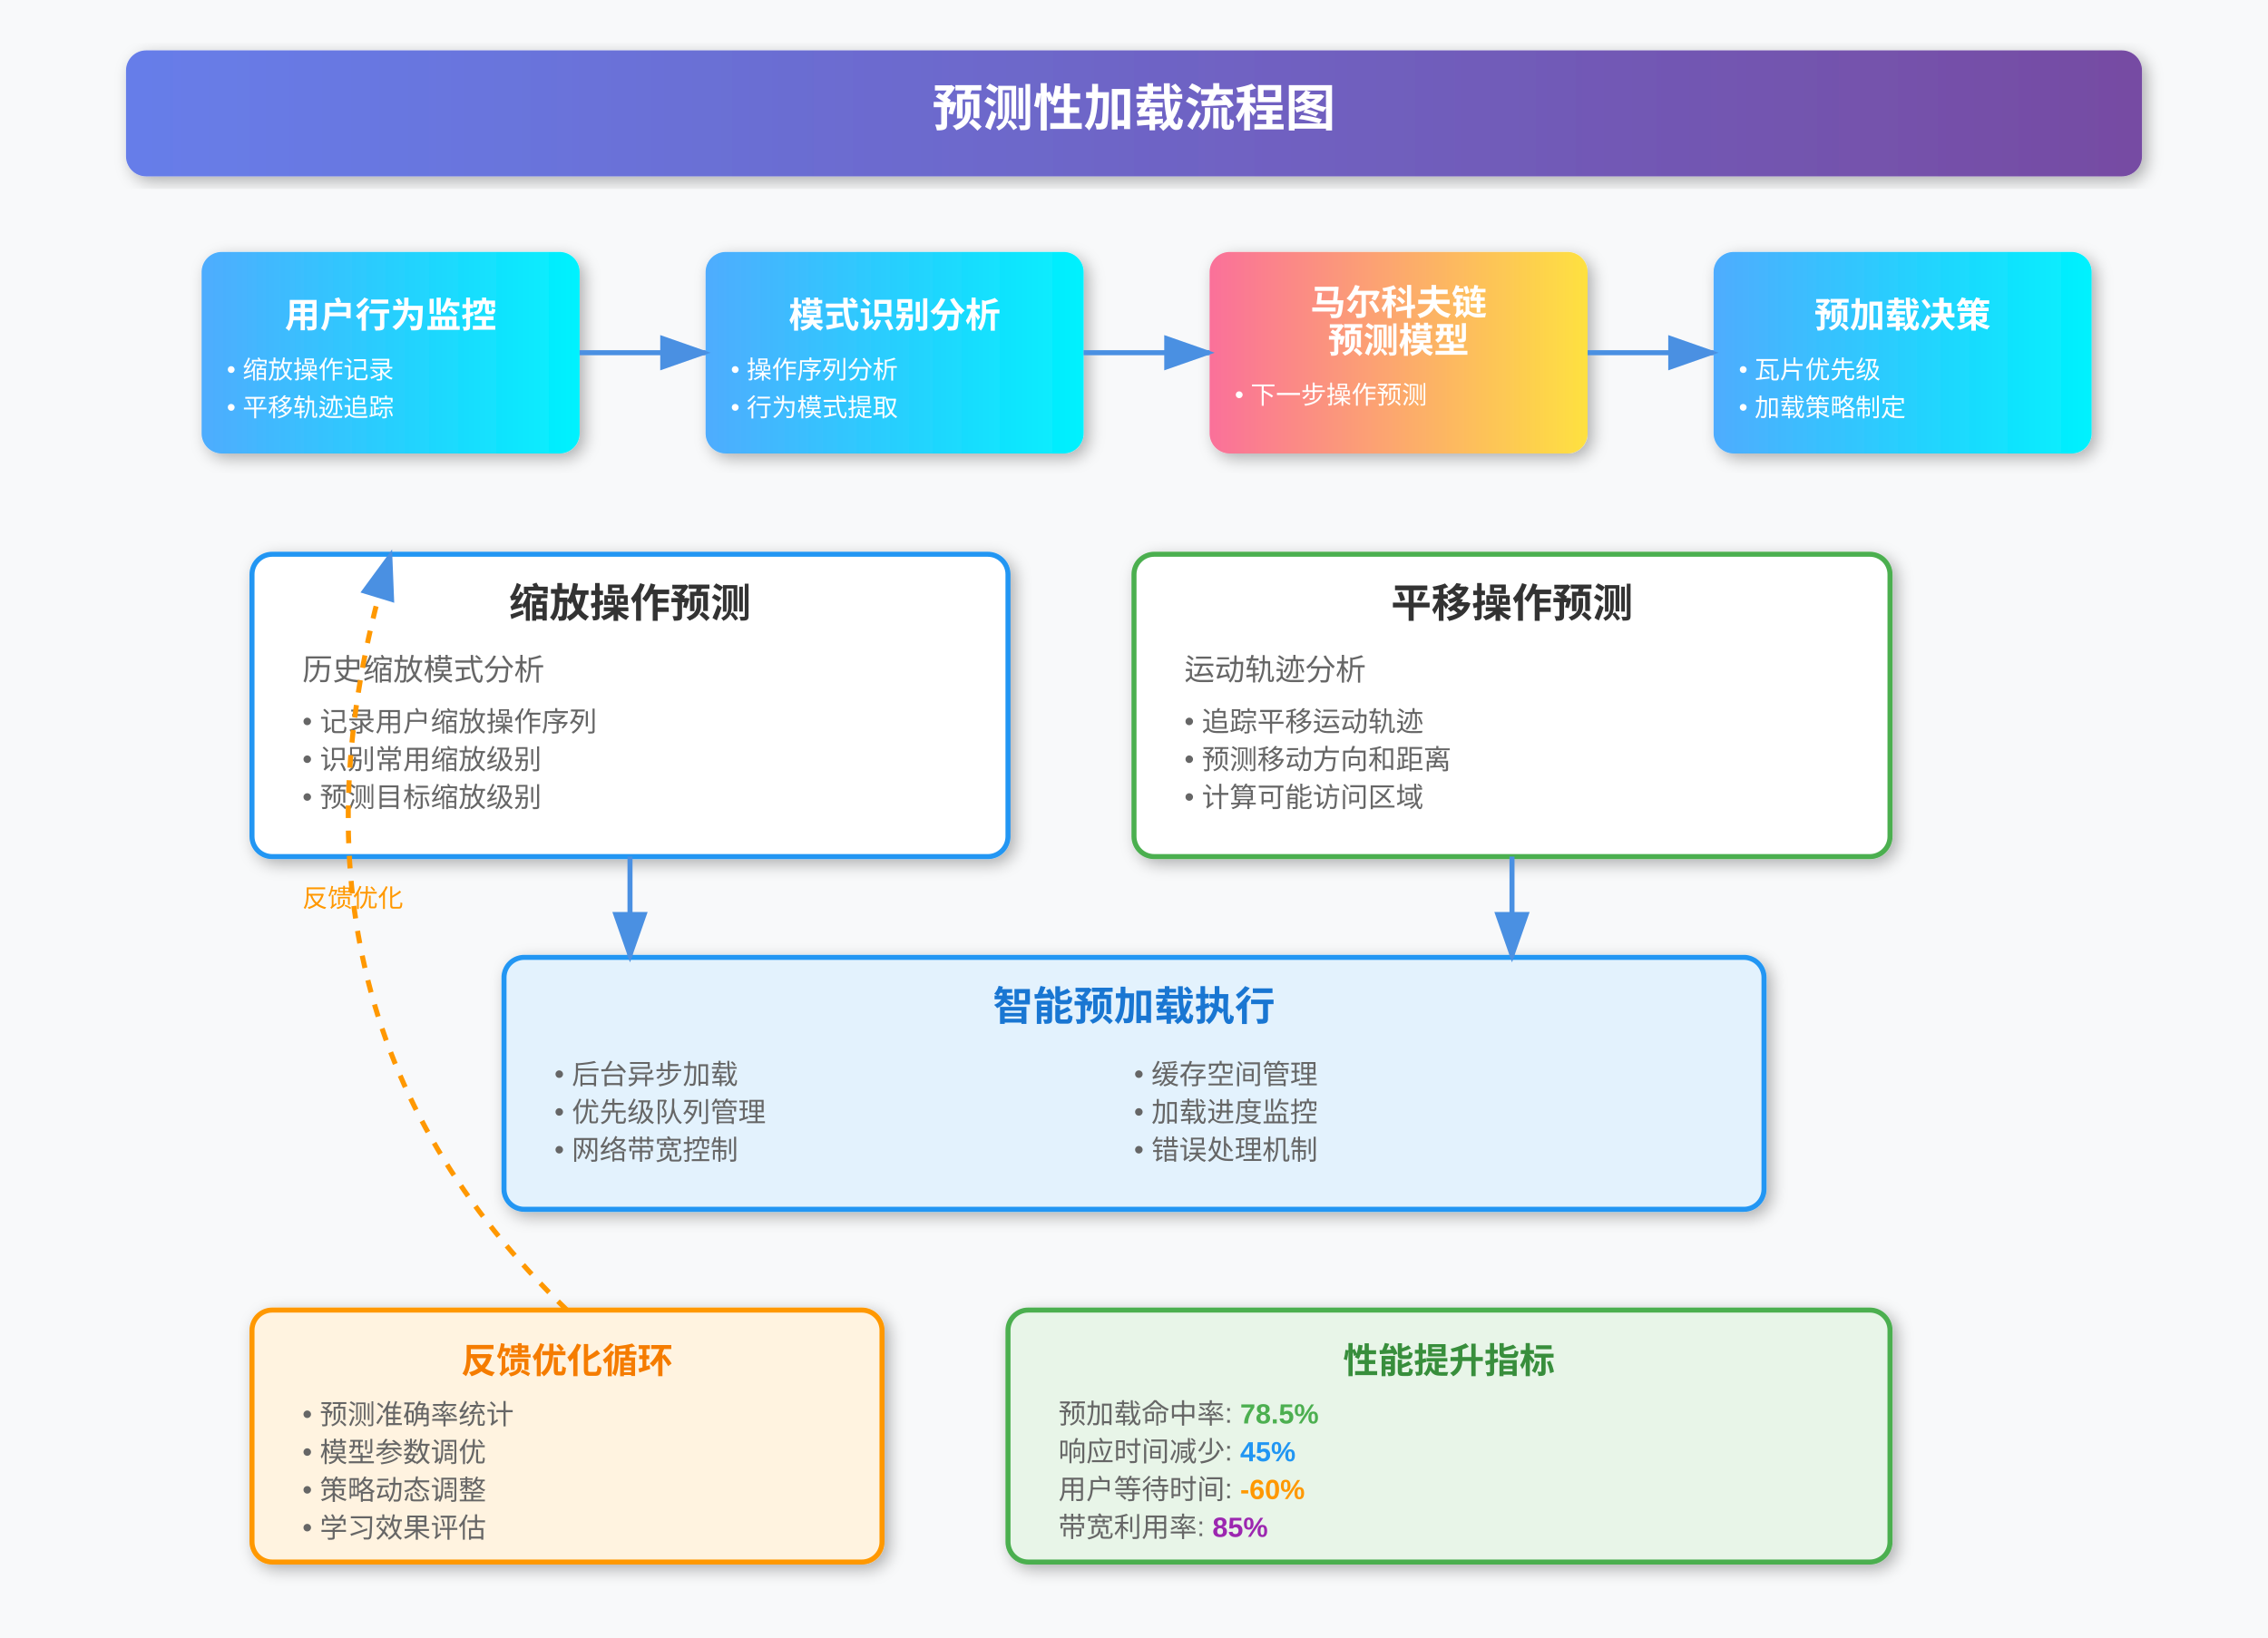
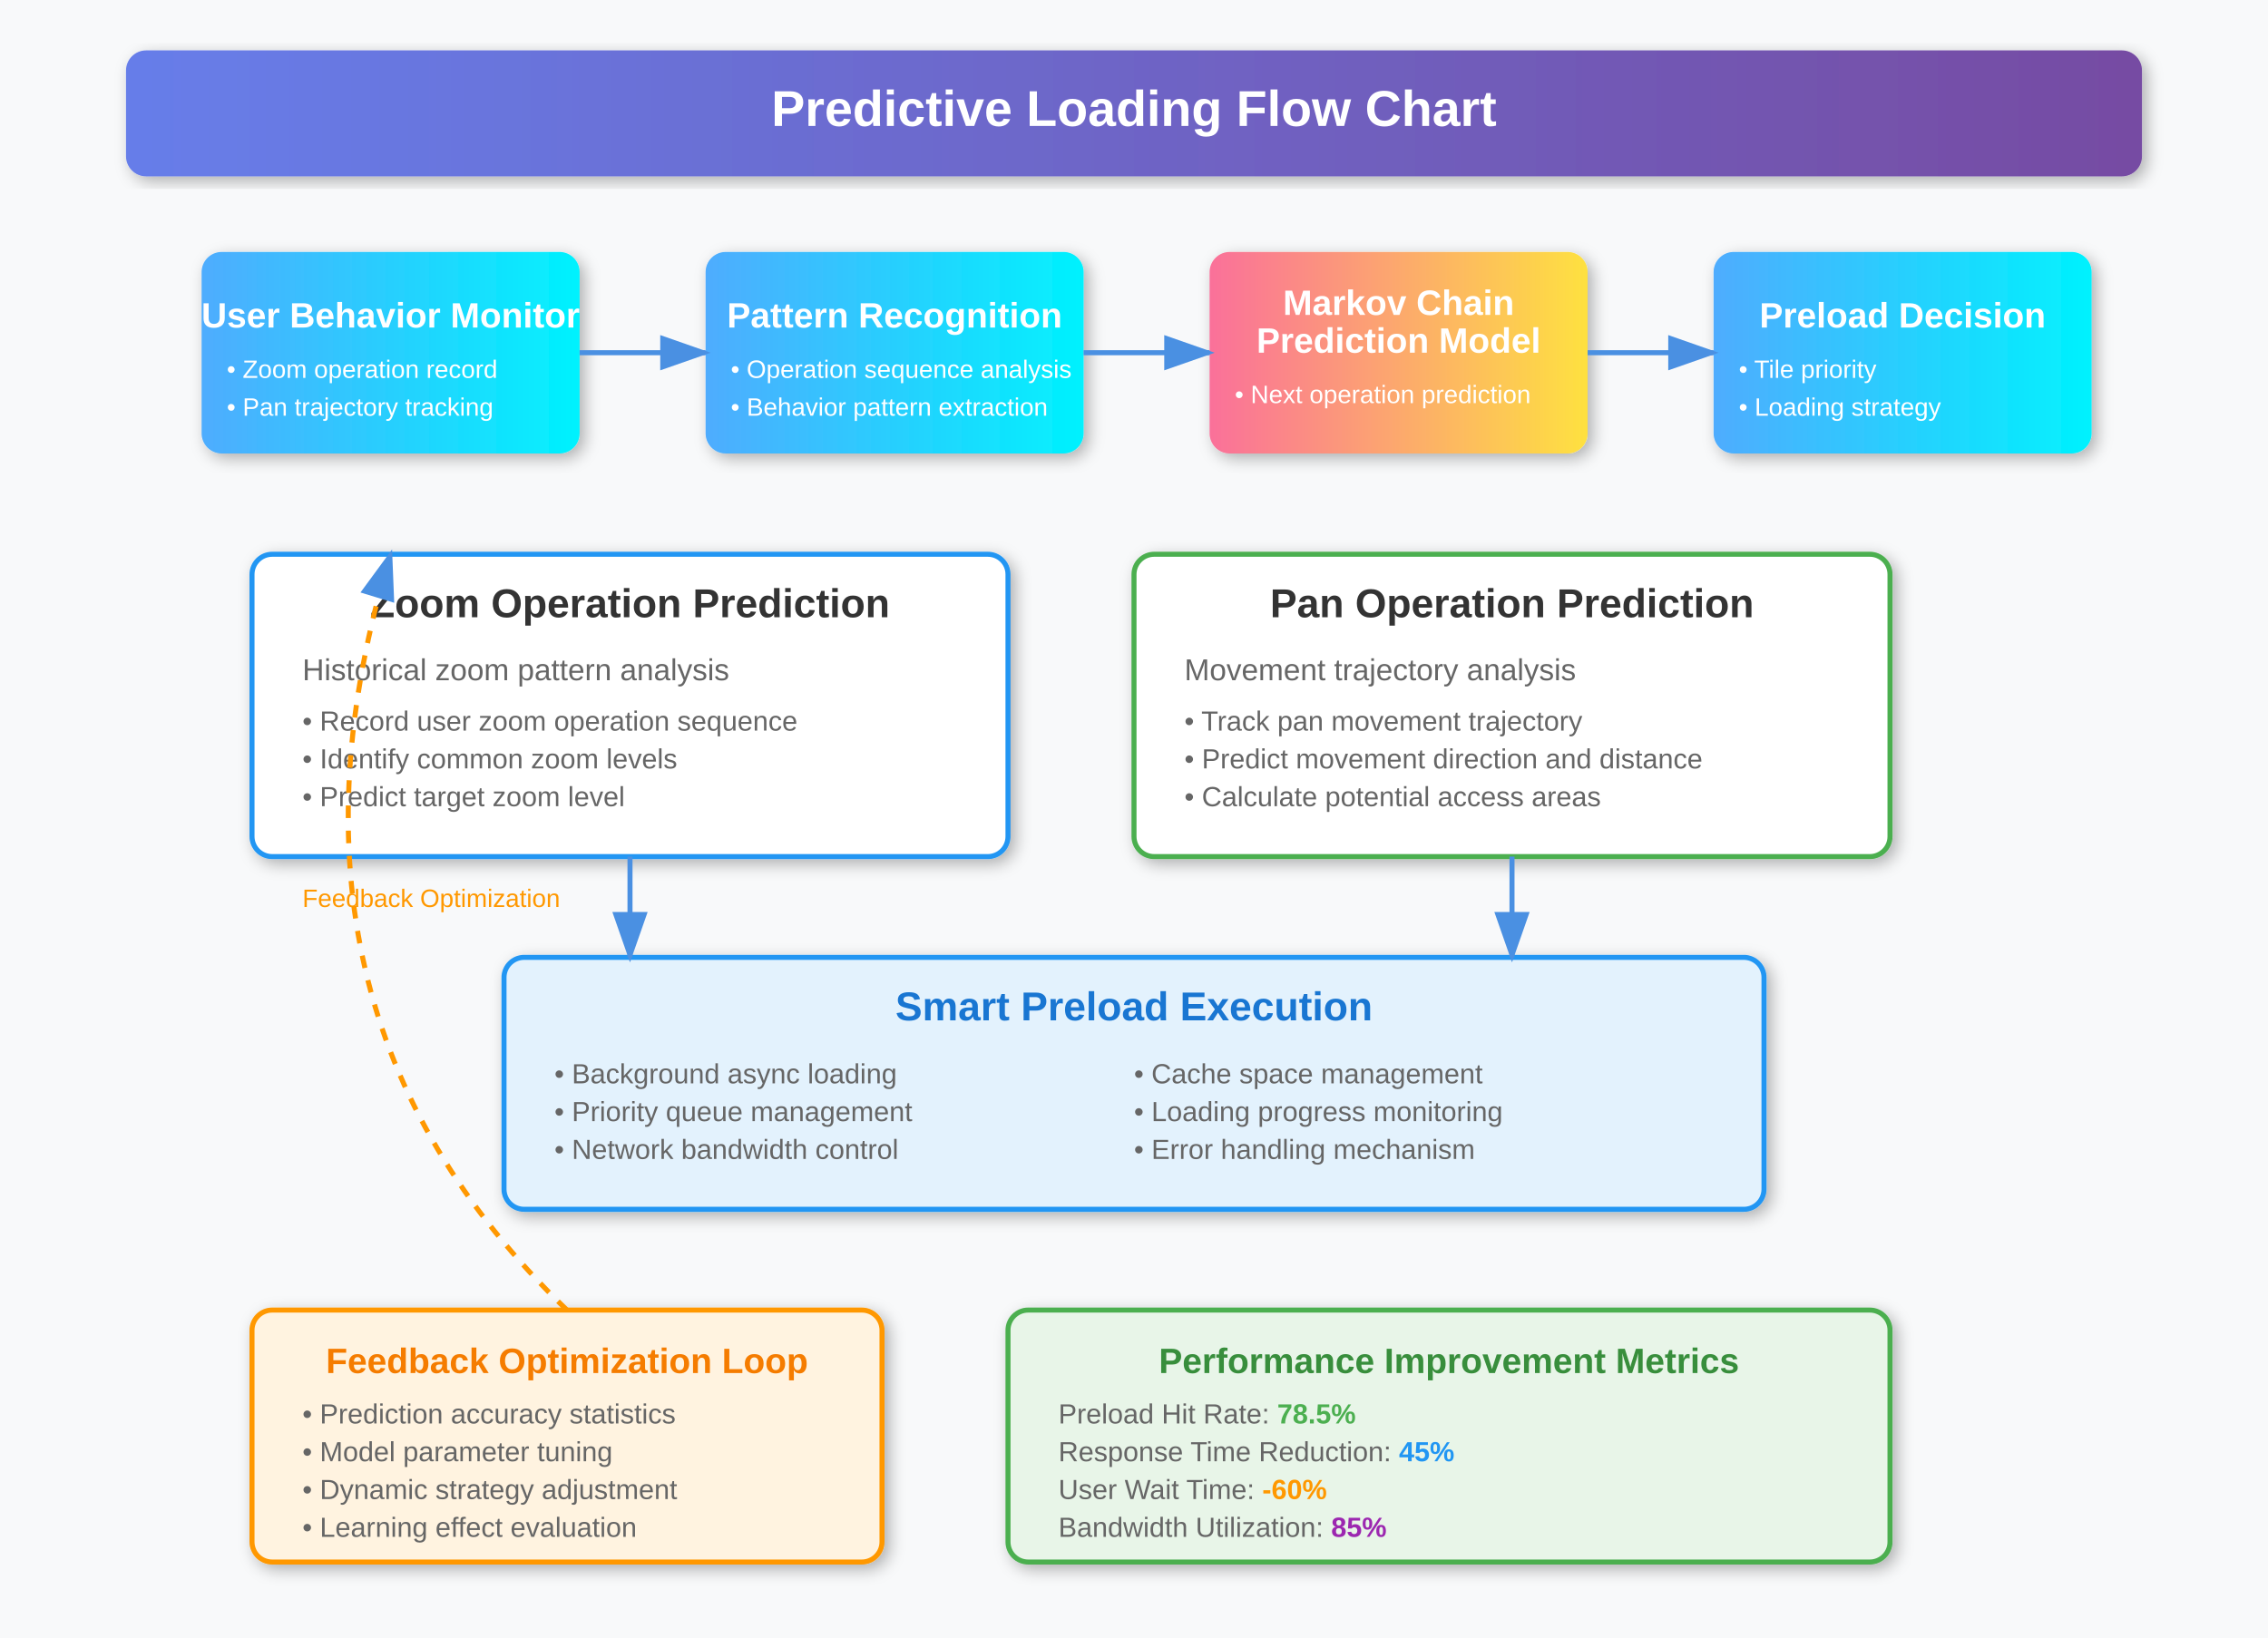
<svg xmlns="http://www.w3.org/2000/svg" width="900" height="650">
  <defs>
    <linearGradient id="headerGradient" x1="0%" y1="0%" x2="100%" y2="0%">
      <stop offset="0%" style="stop-color:#667eea;stop-opacity:1" />
      <stop offset="100%" style="stop-color:#764ba2;stop-opacity:1" />
    </linearGradient>
    <linearGradient id="processGradient" x1="0%" y1="0%" x2="100%" y2="0%">
      <stop offset="0%" style="stop-color:#4facfe;stop-opacity:1" />
      <stop offset="100%" style="stop-color:#00f2fe;stop-opacity:1" />
    </linearGradient>
    <linearGradient id="predictGradient" x1="0%" y1="0%" x2="100%" y2="0%">
      <stop offset="0%" style="stop-color:#fa709a;stop-opacity:1" />
      <stop offset="100%" style="stop-color:#fee140;stop-opacity:1" />
    </linearGradient>
    <filter id="shadow">
      <feDropShadow dx="2" dy="2" stdDeviation="3" flood-color="#000000" flood-opacity="0.3" />
    </filter>
    <marker id="arrowhead" markerWidth="10" markerHeight="7" refX="9" refY="3.5" orient="auto">
      <polygon points="0 0, 10 3.5, 0 7" fill="#4A90E2" />
    </marker>
  </defs>
  <rect width="900" height="700" fill="#f8f9fa" />
  <rect x="50" y="20" width="800" height="50" rx="8" fill="url(#headerGradient)" filter="url(#shadow)" />
-   <text x="450" y="50" text-anchor="middle" font-family="Arial, sans-serif" font-size="20" font-weight="bold" fill="white">预测性加载流程图</text>
+   <text x="450" y="50" text-anchor="middle" font-family="Arial, sans-serif" font-size="20" font-weight="bold" fill="white">Predictive Loading Flow Chart</text>
  <rect x="80" y="100" width="150" height="80" rx="8" fill="url(#processGradient)" filter="url(#shadow)" />
-   <text x="155" y="130" text-anchor="middle" font-family="Arial, sans-serif" font-size="14" font-weight="bold" fill="white">用户行为监控</text>
-   <text x="90" y="150" font-family="Arial, sans-serif" font-size="10" fill="white">• 缩放操作记录</text>
-   <text x="90" y="165" font-family="Arial, sans-serif" font-size="10" fill="white">• 平移轨迹追踪</text>
+   <text x="155" y="130" text-anchor="middle" font-family="Arial, sans-serif" font-size="14" font-weight="bold" fill="white">User Behavior Monitor</text>
+   <text x="90" y="150" font-family="Arial, sans-serif" font-size="10" fill="white">• Zoom operation record</text>
+   <text x="90" y="165" font-family="Arial, sans-serif" font-size="10" fill="white">• Pan trajectory tracking</text>
  <rect x="280" y="100" width="150" height="80" rx="8" fill="url(#processGradient)" filter="url(#shadow)" />
-   <text x="355" y="130" text-anchor="middle" font-family="Arial, sans-serif" font-size="14" font-weight="bold" fill="white">模式识别分析</text>
-   <text x="290" y="150" font-family="Arial, sans-serif" font-size="10" fill="white">• 操作序列分析</text>
-   <text x="290" y="165" font-family="Arial, sans-serif" font-size="10" fill="white">• 行为模式提取</text>
+   <text x="355" y="130" text-anchor="middle" font-family="Arial, sans-serif" font-size="14" font-weight="bold" fill="white">Pattern Recognition</text>
+   <text x="290" y="150" font-family="Arial, sans-serif" font-size="10" fill="white">• Operation sequence analysis</text>
+   <text x="290" y="165" font-family="Arial, sans-serif" font-size="10" fill="white">• Behavior pattern extraction</text>
  <rect x="480" y="100" width="150" height="80" rx="8" fill="url(#predictGradient)" filter="url(#shadow)" />
-   <text x="555" y="125" text-anchor="middle" font-family="Arial, sans-serif" font-size="14" font-weight="bold" fill="white">马尔科夫链</text>
-   <text x="555" y="140" text-anchor="middle" font-family="Arial, sans-serif" font-size="14" font-weight="bold" fill="white">预测模型</text>
-   <text x="490" y="160" font-family="Arial, sans-serif" font-size="10" fill="white">• 下一步操作预测</text>
+   <text x="555" y="125" text-anchor="middle" font-family="Arial, sans-serif" font-size="14" font-weight="bold" fill="white">Markov Chain</text>
+   <text x="555" y="140" text-anchor="middle" font-family="Arial, sans-serif" font-size="14" font-weight="bold" fill="white">Prediction Model</text>
+   <text x="490" y="160" font-family="Arial, sans-serif" font-size="10" fill="white">• Next operation prediction</text>
  <rect x="680" y="100" width="150" height="80" rx="8" fill="url(#processGradient)" filter="url(#shadow)" />
-   <text x="755" y="130" text-anchor="middle" font-family="Arial, sans-serif" font-size="14" font-weight="bold" fill="white">预加载决策</text>
-   <text x="690" y="150" font-family="Arial, sans-serif" font-size="10" fill="white">• 瓦片优先级</text>
-   <text x="690" y="165" font-family="Arial, sans-serif" font-size="10" fill="white">• 加载策略制定</text>
+   <text x="755" y="130" text-anchor="middle" font-family="Arial, sans-serif" font-size="14" font-weight="bold" fill="white">Preload Decision</text>
+   <text x="690" y="150" font-family="Arial, sans-serif" font-size="10" fill="white">• Tile priority</text>
+   <text x="690" y="165" font-family="Arial, sans-serif" font-size="10" fill="white">• Loading strategy</text>
  <line x1="230" y1="140" x2="280" y2="140" stroke="#4A90E2" stroke-width="2" marker-end="url(#arrowhead)" />
  <line x1="430" y1="140" x2="480" y2="140" stroke="#4A90E2" stroke-width="2" marker-end="url(#arrowhead)" />
  <line x1="630" y1="140" x2="680" y2="140" stroke="#4A90E2" stroke-width="2" marker-end="url(#arrowhead)" />
  <rect x="100" y="220" width="300" height="120" rx="8" fill="#ffffff" stroke="#2196f3" stroke-width="2" filter="url(#shadow)" />
-   <text x="250" y="245" text-anchor="middle" font-family="Arial, sans-serif" font-size="16" font-weight="bold" fill="#333">缩放操作预测</text>
-   <text x="120" y="270" font-family="Arial, sans-serif" font-size="12" fill="#666">历史缩放模式分析</text>
-   <text x="120" y="290" font-family="Arial, sans-serif" font-size="11" fill="#666">• 记录用户缩放操作序列</text>
-   <text x="120" y="305" font-family="Arial, sans-serif" font-size="11" fill="#666">• 识别常用缩放级别</text>
-   <text x="120" y="320" font-family="Arial, sans-serif" font-size="11" fill="#666">• 预测目标缩放级别</text>
+   <text x="250" y="245" text-anchor="middle" font-family="Arial, sans-serif" font-size="16" font-weight="bold" fill="#333">Zoom Operation Prediction</text>
+   <text x="120" y="270" font-family="Arial, sans-serif" font-size="12" fill="#666">Historical zoom pattern analysis</text>
+   <text x="120" y="290" font-family="Arial, sans-serif" font-size="11" fill="#666">• Record user zoom operation sequence</text>
+   <text x="120" y="305" font-family="Arial, sans-serif" font-size="11" fill="#666">• Identify common zoom levels</text>
+   <text x="120" y="320" font-family="Arial, sans-serif" font-size="11" fill="#666">• Predict target zoom level</text>
  <rect x="450" y="220" width="300" height="120" rx="8" fill="#ffffff" stroke="#4caf50" stroke-width="2" filter="url(#shadow)" />
-   <text x="600" y="245" text-anchor="middle" font-family="Arial, sans-serif" font-size="16" font-weight="bold" fill="#333">平移操作预测</text>
-   <text x="470" y="270" font-family="Arial, sans-serif" font-size="12" fill="#666">运动轨迹分析</text>
-   <text x="470" y="290" font-family="Arial, sans-serif" font-size="11" fill="#666">• 追踪平移运动轨迹</text>
-   <text x="470" y="305" font-family="Arial, sans-serif" font-size="11" fill="#666">• 预测移动方向和距离</text>
-   <text x="470" y="320" font-family="Arial, sans-serif" font-size="11" fill="#666">• 计算可能访问区域</text>
+   <text x="600" y="245" text-anchor="middle" font-family="Arial, sans-serif" font-size="16" font-weight="bold" fill="#333">Pan Operation Prediction</text>
+   <text x="470" y="270" font-family="Arial, sans-serif" font-size="12" fill="#666">Movement trajectory analysis</text>
+   <text x="470" y="290" font-family="Arial, sans-serif" font-size="11" fill="#666">• Track pan movement trajectory</text>
+   <text x="470" y="305" font-family="Arial, sans-serif" font-size="11" fill="#666">• Predict movement direction and distance</text>
+   <text x="470" y="320" font-family="Arial, sans-serif" font-size="11" fill="#666">• Calculate potential access areas</text>
  <rect x="200" y="380" width="500" height="100" rx="8" fill="#e3f2fd" stroke="#2196f3" stroke-width="2" filter="url(#shadow)" />
-   <text x="450" y="405" text-anchor="middle" font-family="Arial, sans-serif" font-size="16" font-weight="bold" fill="#1976d2">智能预加载执行</text>
-   <text x="220" y="430" font-family="Arial, sans-serif" font-size="11" fill="#666">• 后台异步加载</text>
-   <text x="220" y="445" font-family="Arial, sans-serif" font-size="11" fill="#666">• 优先级队列管理</text>
-   <text x="220" y="460" font-family="Arial, sans-serif" font-size="11" fill="#666">• 网络带宽控制</text>
-   <text x="450" y="430" font-family="Arial, sans-serif" font-size="11" fill="#666">• 缓存空间管理</text>
-   <text x="450" y="445" font-family="Arial, sans-serif" font-size="11" fill="#666">• 加载进度监控</text>
-   <text x="450" y="460" font-family="Arial, sans-serif" font-size="11" fill="#666">• 错误处理机制</text>
+   <text x="450" y="405" text-anchor="middle" font-family="Arial, sans-serif" font-size="16" font-weight="bold" fill="#1976d2">Smart Preload Execution</text>
+   <text x="220" y="430" font-family="Arial, sans-serif" font-size="11" fill="#666">• Background async loading</text>
+   <text x="220" y="445" font-family="Arial, sans-serif" font-size="11" fill="#666">• Priority queue management</text>
+   <text x="220" y="460" font-family="Arial, sans-serif" font-size="11" fill="#666">• Network bandwidth control</text>
+   <text x="450" y="430" font-family="Arial, sans-serif" font-size="11" fill="#666">• Cache space management</text>
+   <text x="450" y="445" font-family="Arial, sans-serif" font-size="11" fill="#666">• Loading progress monitoring</text>
+   <text x="450" y="460" font-family="Arial, sans-serif" font-size="11" fill="#666">• Error handling mechanism</text>
  <rect x="100" y="520" width="250" height="100" rx="8" fill="#fff3e0" stroke="#ff9800" stroke-width="2" filter="url(#shadow)" />
-   <text x="225" y="545" text-anchor="middle" font-family="Arial, sans-serif" font-size="14" font-weight="bold" fill="#f57c00">反馈优化循环</text>
-   <text x="120" y="565" font-family="Arial, sans-serif" font-size="11" fill="#666">• 预测准确率统计</text>
-   <text x="120" y="580" font-family="Arial, sans-serif" font-size="11" fill="#666">• 模型参数调优</text>
-   <text x="120" y="595" font-family="Arial, sans-serif" font-size="11" fill="#666">• 策略动态调整</text>
-   <text x="120" y="610" font-family="Arial, sans-serif" font-size="11" fill="#666">• 学习效果评估</text>
+   <text x="225" y="545" text-anchor="middle" font-family="Arial, sans-serif" font-size="14" font-weight="bold" fill="#f57c00">Feedback Optimization Loop</text>
+   <text x="120" y="565" font-family="Arial, sans-serif" font-size="11" fill="#666">• Prediction accuracy statistics</text>
+   <text x="120" y="580" font-family="Arial, sans-serif" font-size="11" fill="#666">• Model parameter tuning</text>
+   <text x="120" y="595" font-family="Arial, sans-serif" font-size="11" fill="#666">• Dynamic strategy adjustment</text>
+   <text x="120" y="610" font-family="Arial, sans-serif" font-size="11" fill="#666">• Learning effect evaluation</text>
  <rect x="400" y="520" width="350" height="100" rx="8" fill="#e8f5e8" stroke="#4caf50" stroke-width="2" filter="url(#shadow)" />
-   <text x="575" y="545" text-anchor="middle" font-family="Arial, sans-serif" font-size="14" font-weight="bold" fill="#388e3c">性能提升指标</text>
-   <text x="420" y="565" font-family="Arial, sans-serif" font-size="11" fill="#666">预加载命中率: <tspan font-weight="bold" fill="#4CAF50">78.5%</tspan>
+   <text x="575" y="545" text-anchor="middle" font-family="Arial, sans-serif" font-size="14" font-weight="bold" fill="#388e3c">Performance Improvement Metrics</text>
+   <text x="420" y="565" font-family="Arial, sans-serif" font-size="11" fill="#666">Preload Hit Rate: <tspan font-weight="bold" fill="#4CAF50">78.5%</tspan>
  </text>
-   <text x="420" y="580" font-family="Arial, sans-serif" font-size="11" fill="#666">响应时间减少: <tspan font-weight="bold" fill="#2196F3">45%</tspan>
+   <text x="420" y="580" font-family="Arial, sans-serif" font-size="11" fill="#666">Response Time Reduction: <tspan font-weight="bold" fill="#2196F3">45%</tspan>
  </text>
-   <text x="420" y="595" font-family="Arial, sans-serif" font-size="11" fill="#666">用户等待时间: <tspan font-weight="bold" fill="#FF9800">-60%</tspan>
+   <text x="420" y="595" font-family="Arial, sans-serif" font-size="11" fill="#666">User Wait Time: <tspan font-weight="bold" fill="#FF9800">-60%</tspan>
  </text>
-   <text x="420" y="610" font-family="Arial, sans-serif" font-size="11" fill="#666">带宽利用率: <tspan font-weight="bold" fill="#9C27B0">85%</tspan>
+   <text x="420" y="610" font-family="Arial, sans-serif" font-size="11" fill="#666">Bandwidth Utilization: <tspan font-weight="bold" fill="#9C27B0">85%</tspan>
  </text>
  <path d="M 225 520 Q 100 400 155 220" fill="none" stroke="#FF9800" stroke-width="2" marker-end="url(#arrowhead)" stroke-dasharray="5,5" />
-   <text x="120" y="360" font-family="Arial, sans-serif" font-size="10" fill="#FF9800">反馈优化</text>
+   <text x="120" y="360" font-family="Arial, sans-serif" font-size="10" fill="#FF9800">Feedback Optimization</text>
  <line x1="250" y1="340" x2="250" y2="380" stroke="#4A90E2" stroke-width="2" marker-end="url(#arrowhead)" />
  <line x1="600" y1="340" x2="600" y2="380" stroke="#4A90E2" stroke-width="2" marker-end="url(#arrowhead)" />
</svg>
